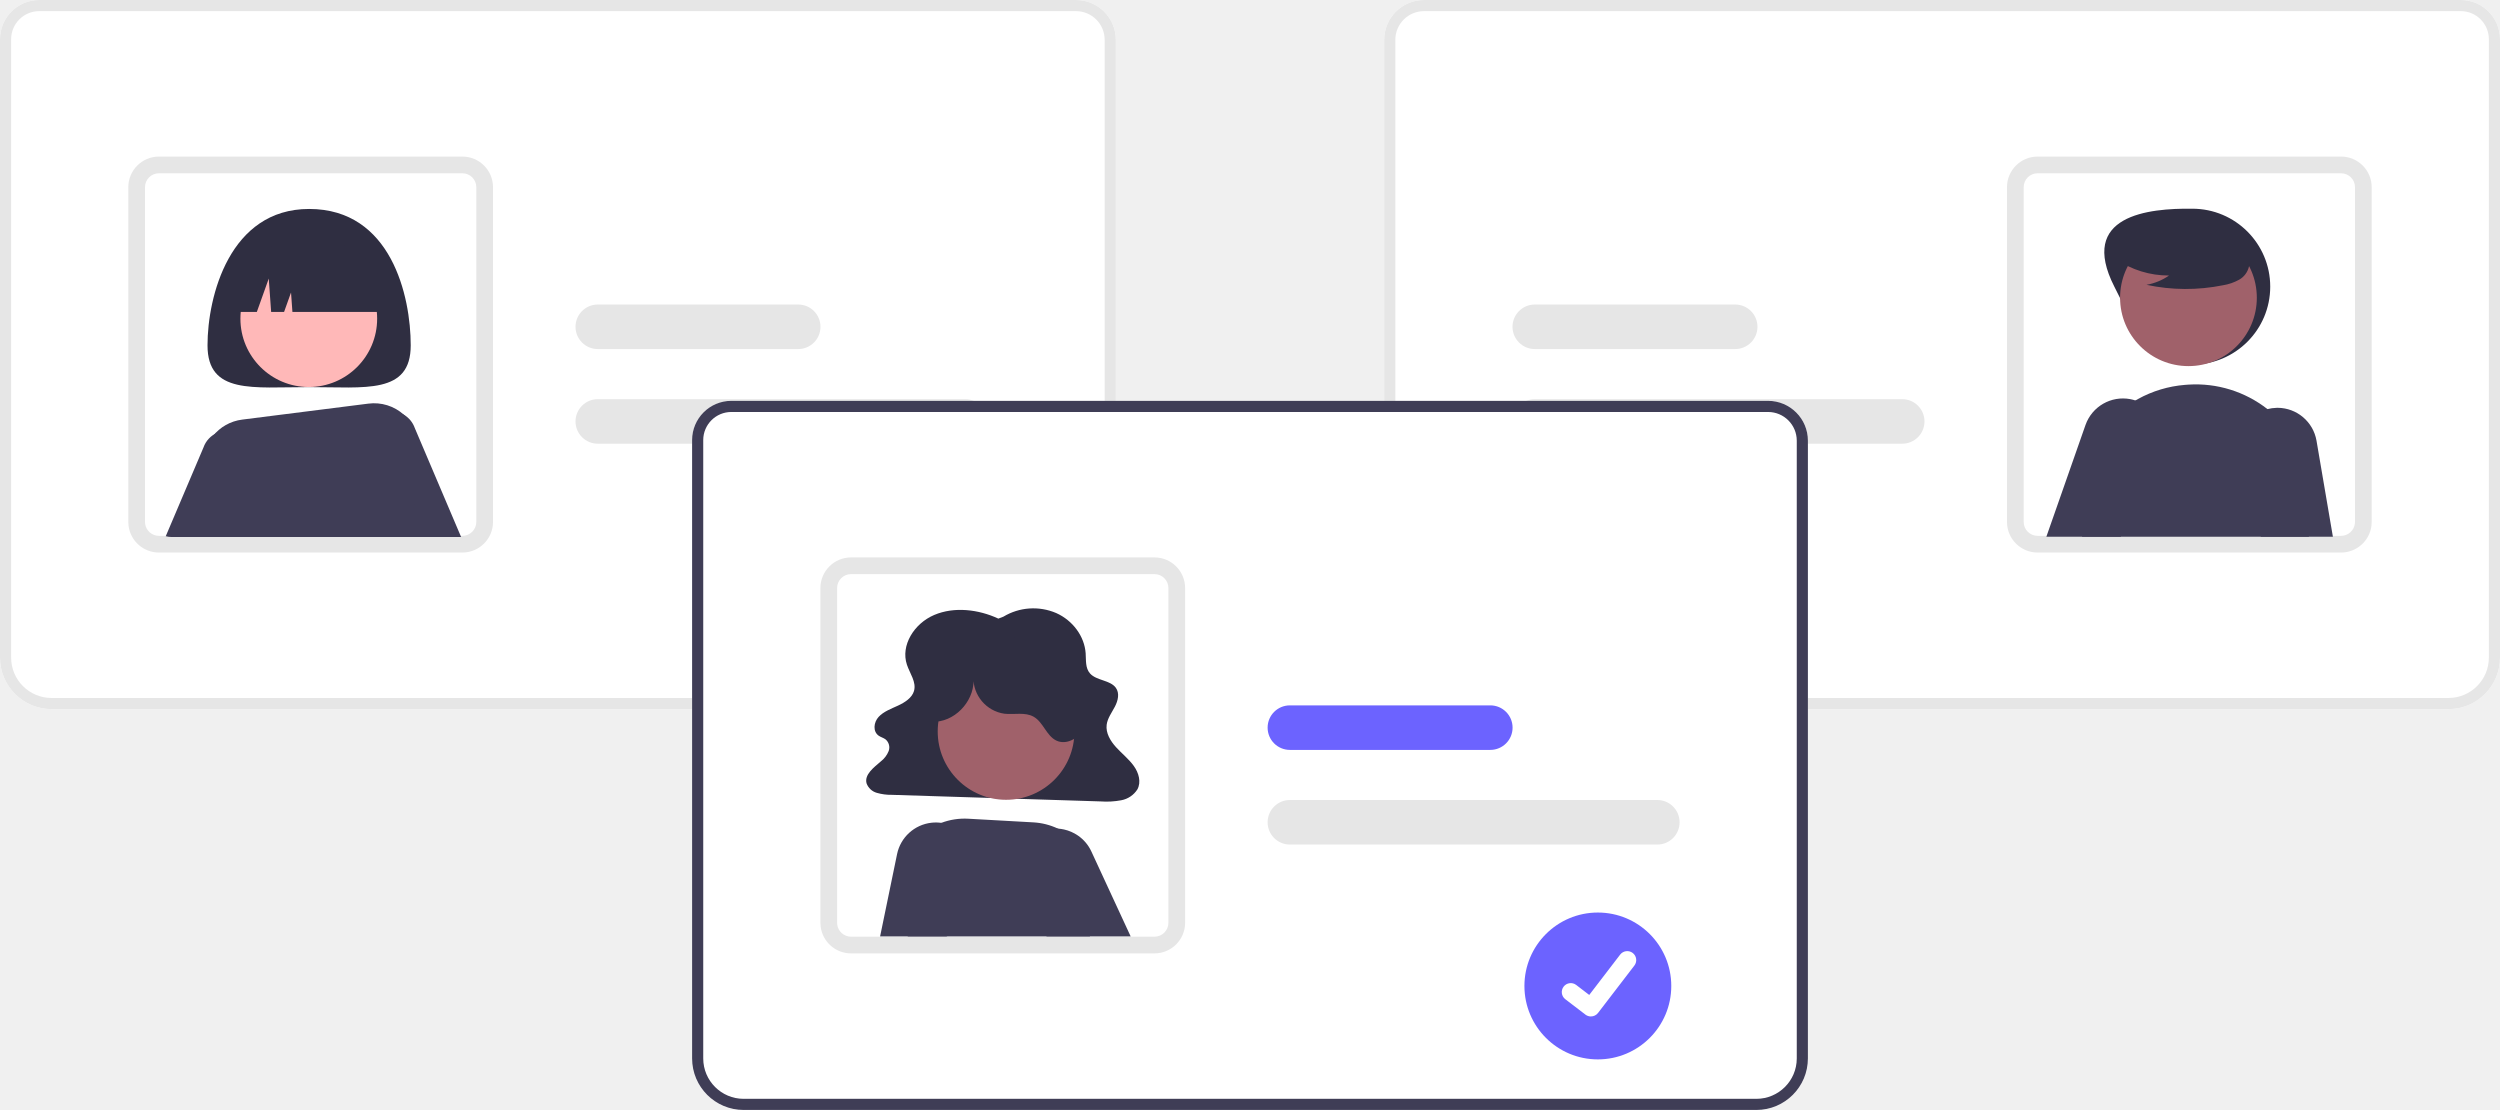
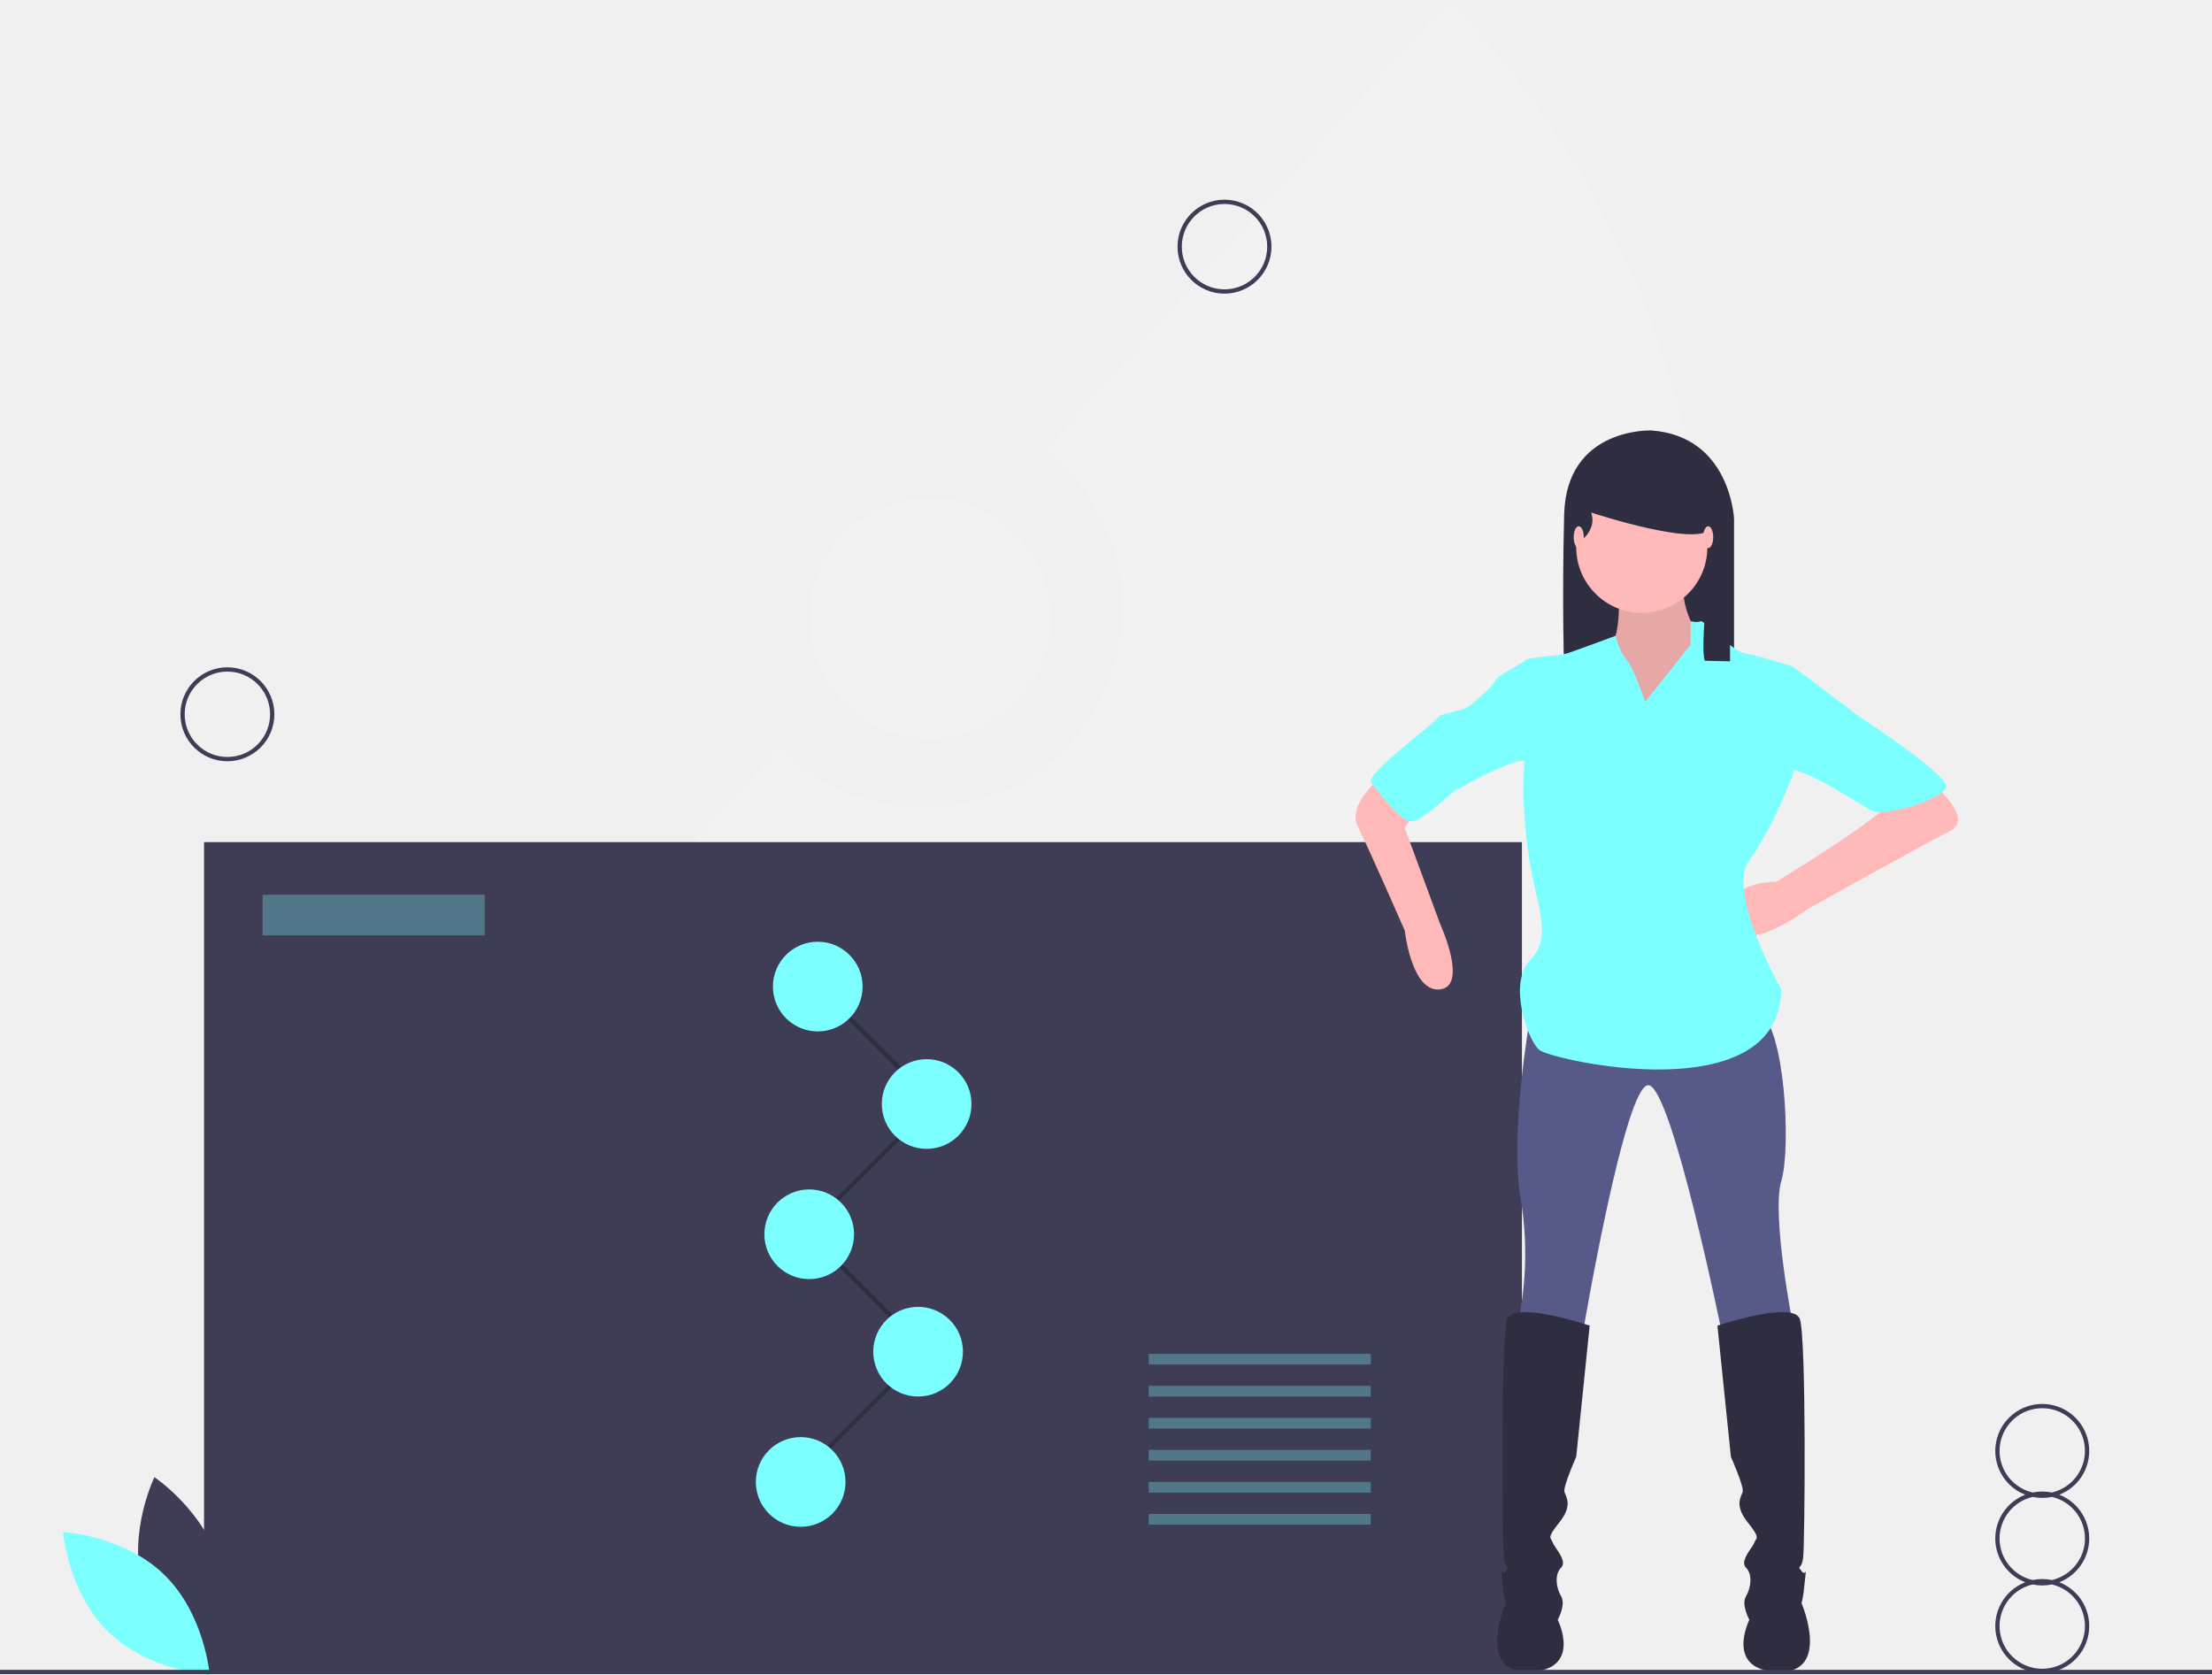
- <svg xmlns="http://www.w3.org/2000/svg" id="f328a623-ab10-486c-bef7-46194fe64941" data-name="Layer 1" width="898.098" height="398.742" viewBox="0 0 898.098 398.742">
-   <path d="M533.289,505.371H169.451a18.521,18.521,0,0,1-18.5-18.5V264.717a14.104,14.104,0,0,1,14.088-14.088H537.492a14.313,14.313,0,0,1,14.297,14.297V486.871A18.521,18.521,0,0,1,533.289,505.371Z" transform="translate(-150.9509 -250.6289)" fill="#fff" />
-   <path d="M533.289,505.371H169.451a18.521,18.521,0,0,1-18.5-18.5V264.717a14.104,14.104,0,0,1,14.088-14.088H537.492a14.313,14.313,0,0,1,14.297,14.297V486.871A18.521,18.521,0,0,1,533.289,505.371ZM165.039,254.629a10.1,10.1,0,0,0-10.088,10.088v222.154a14.517,14.517,0,0,0,14.5,14.5H533.289a14.517,14.517,0,0,0,14.5-14.5V264.926a10.309,10.309,0,0,0-10.297-10.297Z" transform="translate(-150.9509 -250.6289)" fill="#e6e6e6" />
-   <path d="M317.062,449.125h-109.02a11.018,11.018,0,0,1-10.905-9.563,9.975,9.975,0,0,1-.095-1.437v-120.25a11.012,11.012,0,0,1,11-11h109.02a11.012,11.012,0,0,1,11,11v120.25A11.012,11.012,0,0,1,317.062,449.125Zm-109.02-136.25a5.006,5.006,0,0,0-5,5v120.25a4.261,4.261,0,0,0,.038.615,5.015,5.015,0,0,0,4.962,4.385h109.02a5.006,5.006,0,0,0,5-5v-120.25a5.006,5.006,0,0,0-5-5Z" transform="translate(-150.9509 -250.6289)" fill="#e6e6e6" />
-   <path d="M497.698,410.025h-132a8,8,0,1,1,0-16h132a8,8,0,0,1,0,16Z" transform="translate(-150.9509 -250.6289)" fill="#e6e6e6" />
-   <path d="M437.698,376.025h-72a8,8,0,1,1,0-16h72a8,8,0,0,1,0,16Z" transform="translate(-150.9509 -250.6289)" fill="#e6e6e6" />
-   <path d="M298.499,374.695c0,17.673-16.342,15-36.5,15s-36.5,2.673-36.5-15,7.982-49,36.5-49C291.499,325.695,298.499,357.022,298.499,374.695Z" transform="translate(-150.9509 -250.6289)" fill="#2f2e41" />
-   <path d="M299.975,404.439a9.064,9.064,0,0,0-3.96-4.84,7.867,7.867,0,0,0-1.12-.57,9.054,9.054,0,0,0-11.98,11.47l14.54,33.05H316.605Z" transform="translate(-150.9509 -250.6289)" fill="#3f3d56" />
-   <path d="M236.525,406.239a9.055,9.055,0,0,0-12.49,5.17l-13.54,31.85a7.876,7.876,0,0,0,2.13.29h16.99l11.479-26.08A9.037,9.037,0,0,0,236.525,406.239Z" transform="translate(-150.9509 -250.6289)" fill="#3f3d56" />
-   <circle cx="110.926" cy="114.475" r="24.561" fill="#ffb8b8" />
-   <path d="M296.445,399.989c-.14-.13-.28-.27-.43-.39a15.953,15.953,0,0,0-12.75-3.97l-45.26,5.73a16.062,16.062,0,0,0-14.02,17.44c.62,6.98,1.62,15.79,3.22,24.75h71.5l2.63-30.56A16.035,16.035,0,0,0,296.445,399.989Z" transform="translate(-150.9509 -250.6289)" fill="#3f3d56" />
-   <path d="M233.499,362.695v0h9.714l4.286-12,.857,12h4.643l2.5-7,.5,7h34.5v0a26,26,0,0,0-26-26h-5A26,26,0,0,0,233.499,362.695Z" transform="translate(-150.9509 -250.6289)" fill="#2f2e41" />
-   <path d="M648.211,486.871V264.926a14.313,14.313,0,0,1,14.297-14.297h372.453a14.104,14.104,0,0,1,14.088,14.088v222.154a18.521,18.521,0,0,1-18.5,18.5H666.711A18.521,18.521,0,0,1,648.211,486.871Z" transform="translate(-150.9509 -250.6289)" fill="#fff" />
-   <path d="M648.211,486.871V264.926a14.313,14.313,0,0,1,14.297-14.297h372.453a14.104,14.104,0,0,1,14.088,14.088v222.154a18.521,18.521,0,0,1-18.5,18.5H666.711A18.521,18.521,0,0,1,648.211,486.871Zm14.297-232.242a10.309,10.309,0,0,0-10.297,10.297V486.871a14.517,14.517,0,0,0,14.5,14.5h363.838a14.517,14.517,0,0,0,14.5-14.5V264.717a10.1,10.1,0,0,0-10.088-10.088Z" transform="translate(-150.9509 -250.6289)" fill="#e6e6e6" />
-   <path d="M871.938,438.125v-120.25a11.012,11.012,0,0,1,11-11h109.02a11.012,11.012,0,0,1,11,11v120.25a9.975,9.975,0,0,1-.095,1.437,11.018,11.018,0,0,1-10.905,9.563h-109.02A11.012,11.012,0,0,1,871.938,438.125Zm11-125.25a5.006,5.006,0,0,0-5,5v120.25a5.006,5.006,0,0,0,5,5h109.02a5.015,5.015,0,0,0,4.962-4.385,4.261,4.261,0,0,0,.038-.615v-120.25a5.006,5.006,0,0,0-5-5Z" transform="translate(-150.9509 -250.6289)" fill="#e6e6e6" />
-   <path d="M694.302,402.025a8.009,8.009,0,0,1,8-8h132a8,8,0,1,1,0,16h-132A8.009,8.009,0,0,1,694.302,402.025Z" transform="translate(-150.9509 -250.6289)" fill="#e6e6e6" />
-   <path d="M694.302,368.025a8.009,8.009,0,0,1,8-8h72a8,8,0,1,1,0,16h-72A8.009,8.009,0,0,1,694.302,368.025Z" transform="translate(-150.9509 -250.6289)" fill="#e6e6e6" />
-   <path d="M910.505,353.605c7.011,13.784,12.536,28,28,28a28,28,0,0,0,0-56C922.79,325.408,897.457,327.949,910.505,353.605Z" transform="translate(-150.9509 -250.6289)" fill="#2f2e41" />
-   <circle cx="786.177" cy="106.96" r="24.561" fill="#a0616a" />
-   <path d="M970.66,402.359a42.79,42.79,0,0,0-5.15-4.76,41.725,41.725,0,0,0-28.39-8.8q-.615.03-1.23.09a41.825,41.825,0,0,0-30.16,16.64,42.346,42.346,0,0,0-7.52,34.15c.27,1.25.51,2.51.74,3.77h81.42l.94-6.3A42.094,42.094,0,0,0,970.66,402.359Z" transform="translate(-150.9509 -250.6289)" fill="#3f3d56" />
-   <path d="M983.13,408.929a14.254,14.254,0,0,0-13.93-11.8c-.13,0-.27.01-.4.01a14.347,14.347,0,0,0-3.29.46,14.2,14.2,0,0,0-10.06,17.43l7.69,28.42H989.02Z" transform="translate(-150.9509 -250.6289)" fill="#3f3d56" />
-   <path d="M926.18,401.479a14.175,14.175,0,0,0-4.09-4.88,13.769,13.769,0,0,0-4.02-2.1,13.358,13.358,0,0,0-1.81-.48,14.272,14.272,0,0,0-16.1,9.24l-14.08,40.19H912.8l13.63-29.56A14.091,14.091,0,0,0,926.18,401.479Z" transform="translate(-150.9509 -250.6289)" fill="#3f3d56" />
-   <path d="M911.064,343.708a33.405,33.405,0,0,0,19.091,5.9,20.471,20.471,0,0,1-8.114,3.338,67.359,67.359,0,0,0,27.514.155,17.807,17.807,0,0,0,5.76-1.978,7.289,7.289,0,0,0,3.555-4.755c.604-3.449-2.083-6.582-4.876-8.693A35.967,35.967,0,0,0,923.77,331.635c-3.376.873-6.759,2.347-8.951,5.059s-2.843,6.891-.753,9.684Z" transform="translate(-150.9509 -250.6289)" fill="#2f2e41" />
-   <path d="M781.919,649.371H418.081a18.521,18.521,0,0,1-18.5-18.5V408.717a14.104,14.104,0,0,1,14.088-14.088H786.122a14.313,14.313,0,0,1,14.297,14.297V630.871A18.521,18.521,0,0,1,781.919,649.371Z" transform="translate(-150.9509 -250.6289)" fill="#fff" />
-   <path d="M781.919,649.371H418.081a18.521,18.521,0,0,1-18.5-18.5V408.717a14.104,14.104,0,0,1,14.088-14.088H786.122a14.313,14.313,0,0,1,14.297,14.297V630.871A18.521,18.521,0,0,1,781.919,649.371ZM413.669,398.629a10.1,10.1,0,0,0-10.088,10.088v222.154a14.517,14.517,0,0,0,14.5,14.5H781.919a14.517,14.517,0,0,0,14.5-14.5V408.926a10.309,10.309,0,0,0-10.297-10.297Z" transform="translate(-150.9509 -250.6289)" fill="#3f3d56" />
-   <path d="M565.692,593.125h-109.02a11.018,11.018,0,0,1-10.905-9.563,9.976,9.976,0,0,1-.095-1.437v-120.25a11.012,11.012,0,0,1,11-11h109.02a11.012,11.012,0,0,1,11,11v120.25A11.012,11.012,0,0,1,565.692,593.125Zm-109.02-136.25a5.006,5.006,0,0,0-5,5v120.25a4.262,4.262,0,0,0,.038.615,5.015,5.015,0,0,0,4.962,4.385h109.02a5.006,5.006,0,0,0,5-5v-120.25a5.006,5.006,0,0,0-5-5Z" transform="translate(-150.9509 -250.6289)" fill="#e6e6e6" />
-   <path d="M509.599,472.859c-7.097-3.302-15.81-4.384-23.032-1.316s-12.145,10.932-9.809,17.891c1.059,3.155,3.47,6.258,2.531,9.445-.723,2.453-3.245,4.072-5.723,5.224s-5.187,2.12-6.978,4.062-2.165,5.285.073,6.791c.737.496,1.659.732,2.374,1.254a3.772,3.772,0,0,1,1.164,4.222,8.893,8.893,0,0,1-2.851,3.751c-2.541,2.191-5.898,4.698-5.109,7.809a5.478,5.478,0,0,0,3.697,3.458,18.367,18.367,0,0,0,5.427.716l74.966,2.362a28.423,28.423,0,0,0,7.402-.413,8.762,8.762,0,0,0,5.813-3.905c1.436-2.657.493-5.931-1.28-8.412s-4.282-4.439-6.355-6.717-3.769-5.123-3.404-8.067c.293-2.357,1.847-4.395,2.963-6.537s1.764-4.818.319-6.789c-2.037-2.777-6.927-2.526-9.243-5.113-1.748-1.953-1.41-4.763-1.584-7.281-.418-6.057-4.611-11.776-10.58-14.433a20.831,20.831,0,0,0-18.953,1.291Z" transform="translate(-150.9509 -250.6289)" fill="#2f2e41" />
-   <circle cx="361.422" cy="262.756" r="24.561" fill="#a0616a" />
-   <path d="M544.619,569.665a23.788,23.788,0,0,0-12.68-20.9c-.31-.17-.63-.32-.95-.47a23.619,23.619,0,0,0-8.81-2.24l-23.38-1.31a23.6,23.6,0,0,0-9.7,1.49,22.661,22.661,0,0,0-2.21.96,23.54,23.54,0,0,0-6.12,4.35,23.806,23.806,0,0,0-7.06,17.94l.42,9.91,2.94,7.63h65.37a17.96,17.96,0,0,0,2.1-3.18A15.919,15.919,0,0,0,544.619,569.665Z" transform="translate(-150.9509 -250.6289)" fill="#3f3d56" />
-   <path d="M543.019,556.525a14.143,14.143,0,0,0-4.84-5.74,14.451,14.451,0,0,0-5.01-2.18,14.665,14.665,0,0,0-2.18-.31,14.087,14.087,0,0,0-4.3.37,14.274,14.274,0,0,0-9.19,20.49l8.99,17.02.45.85H557.13Z" transform="translate(-150.9509 -250.6289)" fill="#3f3d56" />
-   <path d="M493.609,547.655a14.341,14.341,0,0,0-4.51-1.42,13.898,13.898,0,0,0-3.53-.05,14.257,14.257,0,0,0-12.36,11.29l-6.09,29.55h23.82l4.45-1.82,5.54-21.26A14.32,14.32,0,0,0,493.609,547.655Z" transform="translate(-150.9509 -250.6289)" fill="#3f3d56" />
-   <path d="M487.246,509.893c7.756-.623,14.196-8.371,13.39-16.111A13.009,13.009,0,0,0,511.777,507.028c3.558.392,7.458-.684,10.555,1.11,3.43,1.988,4.528,6.816,8.101,8.533,3.453,1.659,7.838-.604,9.543-4.033s1.287-7.55.157-11.21a31.652,31.652,0,0,0-52.69-12.975c-3.261,3.28-5.851,7.461-6.271,12.068s1.717,9.605,5.854,11.675Z" transform="translate(-150.9509 -250.6289)" fill="#2f2e41" />
-   <path d="M746.328,554.025h-132a8,8,0,1,1,0-16h132a8,8,0,0,1,0,16Z" transform="translate(-150.9509 -250.6289)" fill="#e6e6e6" />
-   <path d="M686.328,520.025h-72a8,8,0,1,1,0-16h72a8,8,0,0,1,0,16Z" transform="translate(-150.9509 -250.6289)" fill="#6c63ff" />
-   <path d="M724.961,578.449a26.378,26.378,0,0,0-0,52.756h0a26.378,26.378,0,0,0,0-52.756Z" transform="translate(-150.9509 -250.6289)" fill="#6c63ff" />
-   <path id="f276b720-7c73-4755-84a7-b208d54eb1fc" data-name="Path 395" d="M722.458,615.782a3.201,3.201,0,0,1-1.926-.64l-.034-.026-7.254-5.549a3.224,3.224,0,0,1,3.923-5.117l4.699,3.603,11.103-14.485a3.222,3.222,0,0,1,4.518-.597l.001.001-.069.096.071-.096a3.226,3.226,0,0,1,.596,4.519l-13.059,17.03a3.224,3.224,0,0,1-2.564,1.257Z" transform="translate(-150.9509 -250.6289)" fill="#fff" />
+ <svg xmlns="http://www.w3.org/2000/svg" id="b4e67b16-eb74-42a6-b922-9d4e1a643c89" data-name="Layer 1" width="1036" height="784.369" viewBox="0 0 1036 784.369">
+   <path d="M760.397,57.816,571.586,268.55A93.596,93.596,0,1,1,446.984,407.62L183.982,701.16a431.117,431.117,0,0,0,265.198,90.715c239.149,0,433.018-193.869,433.018-433.018A431.555,431.555,0,0,0,760.397,57.816Z" transform="translate(-82 -57.81557)" fill="#f2f2f2" />
+   <circle cx="435.417" cy="289.506" r="56.493" fill="#f2f2f2" />
+   <rect x="95.568" y="394.392" width="617.229" height="388.917" fill="#3f3d56" />
+   <path d="M855.445,259.418s-39.782-1.613-40.858,39.245,0,75.802,0,75.802h79.565V300.813S892.539,262.106,855.445,259.418Z" transform="translate(-82 -57.81557)" fill="#2f2e41" />
+   <path d="M839.916,332.233s2.362,26.768-5.511,29.129,3.149,36.215,3.149,36.215l31.491,7.086,18.107-36.215L879.28,358.213s-13.384-18.107-7.086-30.704S839.916,332.233,839.916,332.233Z" transform="translate(-82 -57.81557)" fill="#ffb9b9" />
+   <path d="M839.916,332.233s2.362,26.768-5.511,29.129,3.149,36.215,3.149,36.215l31.491,7.086,18.107-36.215L879.28,358.213s-13.384-18.107-7.086-30.704S839.916,332.233,839.916,332.233Z" transform="translate(-82 -57.81557)" opacity="0.1" />
+   <circle cx="768.938" cy="256.31" r="30.704" fill="#ffb9b9" />
+   <path d="M731.271,419.621s-18.895,14.171-13.384,25.193,22.044,48.811,22.044,48.811,3.149,29.129,16.533,27.555,0-30.704,0-30.704l-16.533-44.875,5.511-8.66Z" transform="translate(-82 -57.81557)" fill="#ffb9b9" />
+   <path d="M986.35,424.345s21.257,16.533,8.66,22.831-66.132,36.215-66.132,36.215-32.279,24.406-36.215,5.511,21.257-18.107,21.257-18.107,50.386-30.704,52.748-37.002S986.35,424.345,986.35,424.345Z" transform="translate(-82 -57.81557)" fill="#ffb9b9" />
+   <path d="M798.977,532.202s-10.235,55.897-4.724,87.388a155.827,155.827,0,0,1-1.575,59.046l30.704,3.149s19.682-116.518,30.704-115.73,34.64,117.305,34.64,117.305l33.066-4.724s-10.235-51.961-5.511-67.706,1.575-72.43-10.235-78.728S798.977,532.202,798.977,532.202Z" transform="translate(-82 -57.81557)" fill="#575a89" />
+   <path d="M826.532,678.637s-35.428-11.809-38.577-3.149-2.362,105.496-1.575,111.794,3.149,3.149.787,6.298-2.362-3.936-1.575,4.724S787.168,808.538,787.168,808.538s-14.171,33.066,11.022,32.279,13.384-24.406,13.384-24.406,3.936-7.086,1.575-11.022-3.149-10.235,0-13.384-3.149-9.447-3.936-11.809-3.149-1.575,3.149-9.447,3.149-11.809,2.362-14.171,5.511-16.533,5.511-16.533Z" transform="translate(-82 -57.81557)" fill="#2f2e41" />
+   <path d="M886.365,678.637s35.428-11.809,38.577-3.149,2.362,105.496,1.575,111.794-3.149,3.149-.787,6.298,2.362-3.936,1.575,4.724-1.575,10.235-1.575,10.235,14.171,33.066-11.022,32.279-13.384-24.406-13.384-24.406-3.936-7.086-1.575-11.022,3.149-10.235,0-13.384,3.149-9.447,3.936-11.809,3.149-1.575-3.149-9.447-3.149-11.809-2.362-14.171-5.511-16.533-5.511-16.533Z" transform="translate(-82 -57.81557)" fill="#2f2e41" />
+   <path d="M852.512,386.555s-5.511-16.533-8.66-19.682-5.192-11.298-5.192-11.298-17.639,6.575-22.362,8.149-20.469,1.575-20.469,3.936v50.386s-1.575,10.235,1.575,36.215,12.597,41.726,1.575,52.748-1.575,37.789,3.936,42.513,112.581,29.129,113.368-28.342c0,0-25.98-45.662-14.958-60.621s20.469-40.151,20.469-40.151v-50.386s-17.32-5.511-22.831-6.298-18.895-15.746-20.469-14.958-4.617-.03-4.617-.03l-.106,11.052Z" transform="translate(-82 -57.81557)" fill="#7cffff" />
+   <path d="M806.85,371.597l-11.022-3.936s-13.384,7.086-13.384,8.66-7.873,8.66-11.809,11.809-14.958,3.936-14.958,5.511-34.64,26.768-31.491,30.704,13.384,18.107,18.895,18.107S761.975,428.281,764.337,427.494s26.768-15.746,34.64-13.384S806.85,371.597,806.85,371.597Z" transform="translate(-82 -57.81557)" fill="#7cffff" />
+   <path d="M906.835,373.172l14.958-3.149s28.342,21.257,29.129,22.044,44.875,29.129,42.513,34.64-27.555,13.384-33.853,11.022-33.066-22.044-43.3-19.682S906.835,373.172,906.835,373.172Z" transform="translate(-82 -57.81557)" fill="#7cffff" />
+   <path d="M883.61,304.284c3.738-15.698,2.209-19.868,2.209-19.868l-47.846-11.827-16.666,16.128v16.666l1.682,5.2s6.919-5.2,4.231-12.726C827.221,297.857,880.922,315.574,883.61,304.284Z" transform="translate(-82 -57.81557)" fill="#2f2e41" />
+   <path d="M884.206,295.497l-4.532,4.851c7.149.087-2.373,57.616.787,66.919l11.809.269V290.905Z" transform="translate(-82 -57.81557)" fill="#2f2e41" />
+   <ellipse cx="739.415" cy="251.586" rx="2.362" ry="5.117" fill="#ffb9b9" />
+   <ellipse cx="800.035" cy="251.586" rx="2.362" ry="5.117" fill="#ffb9b9" />
+   <polygon points="372.707 694.753 371.293 693.339 432.086 632.546 378.293 578.753 379.707 577.339 434.914 632.546 372.707 694.753" fill="#2f2e41" />
+   <circle cx="430" cy="633.046" r="21" fill="#7cffff" />
+   <circle cx="375" cy="694.046" r="21" fill="#7cffff" />
+   <polygon points="376.707 578.753 375.293 577.339 436.086 516.546 382.293 462.753 383.707 461.339 438.914 516.546 376.707 578.753" fill="#2f2e41" />
+   <circle cx="383" cy="462.046" r="21" fill="#7cffff" />
+   <circle cx="434" cy="517.046" r="21" fill="#7cffff" />
+   <circle cx="379" cy="578.046" r="21" fill="#7cffff" />
+   <rect x="123" y="419.046" width="104" height="19" fill="#7cffff" opacity="0.3" />
+   <rect x="538" y="634.046" width="104" height="5" fill="#7cffff" opacity="0.3" />
+   <rect x="538" y="649.046" width="104" height="5" fill="#7cffff" opacity="0.3" />
+   <rect x="538" y="664.046" width="104" height="5" fill="#7cffff" opacity="0.3" />
+   <rect x="538" y="679.046" width="104" height="5" fill="#7cffff" opacity="0.3" />
+   <rect x="538" y="694.046" width="104" height="5" fill="#7cffff" opacity="0.3" />
+   <rect x="538" y="709.046" width="104" height="5" fill="#7cffff" opacity="0.3" />
+   <path d="M148.758,800.797c6.914,25.558,30.596,41.387,30.596,41.387s12.472-25.609,5.558-51.167-30.596-41.387-30.596-41.387S141.844,775.239,148.758,800.797Z" transform="translate(-82 -57.81557)" fill="#3f3d56" />
+   <path d="M158.918,795.305c18.972,18.469,21.289,46.859,21.289,46.859s-28.442-1.553-47.415-20.022-21.289-46.859-21.289-46.859S139.946,776.836,158.918,795.305Z" transform="translate(-82 -57.81557)" fill="#7cffff" />
+   <rect y="782.046" width="1036" height="2" fill="#3f3d56" />
+   <path d="M1060.5,778.338a22.031,22.031,0,0,0-14.031-20.5,22,22,0,1,0-15.938,0,21.991,21.991,0,0,0,0,41,22,22,0,1,0,15.938,0A22.031,22.031,0,0,0,1060.5,778.338Zm-42-41a20,20,0,1,1,24.513,19.467,22.024,22.024,0,0,0-9.026,0A20.021,20.021,0,0,1,1018.5,737.338Zm40,82a20,20,0,1,1-24.513-19.467,22.023,22.023,0,0,0,9.026,0A20.021,20.021,0,0,1,1058.5,819.338Zm-15.487-21.533a22.024,22.024,0,0,0-9.026,0,19.979,19.979,0,0,1,0-38.935,22.023,22.023,0,0,0,9.026,0,19.979,19.979,0,0,1,0,38.935Z" transform="translate(-82 -57.81557)" fill="#3f3d56" />
+   <path d="M188.5,414.338a22,22,0,1,1,22-22A22.025,22.025,0,0,1,188.5,414.338Zm0-42a20,20,0,1,0,20,20A20.022,20.022,0,0,0,188.5,372.338Z" transform="translate(-82 -57.81557)" fill="#3f3d56" />
+   <path d="M655.5,195.338a22,22,0,1,1,22-22A22.025,22.025,0,0,1,655.5,195.338Zm0-42a20,20,0,1,0,20,20A20.022,20.022,0,0,0,655.5,153.338Z" transform="translate(-82 -57.81557)" fill="#3f3d56" />
</svg>
